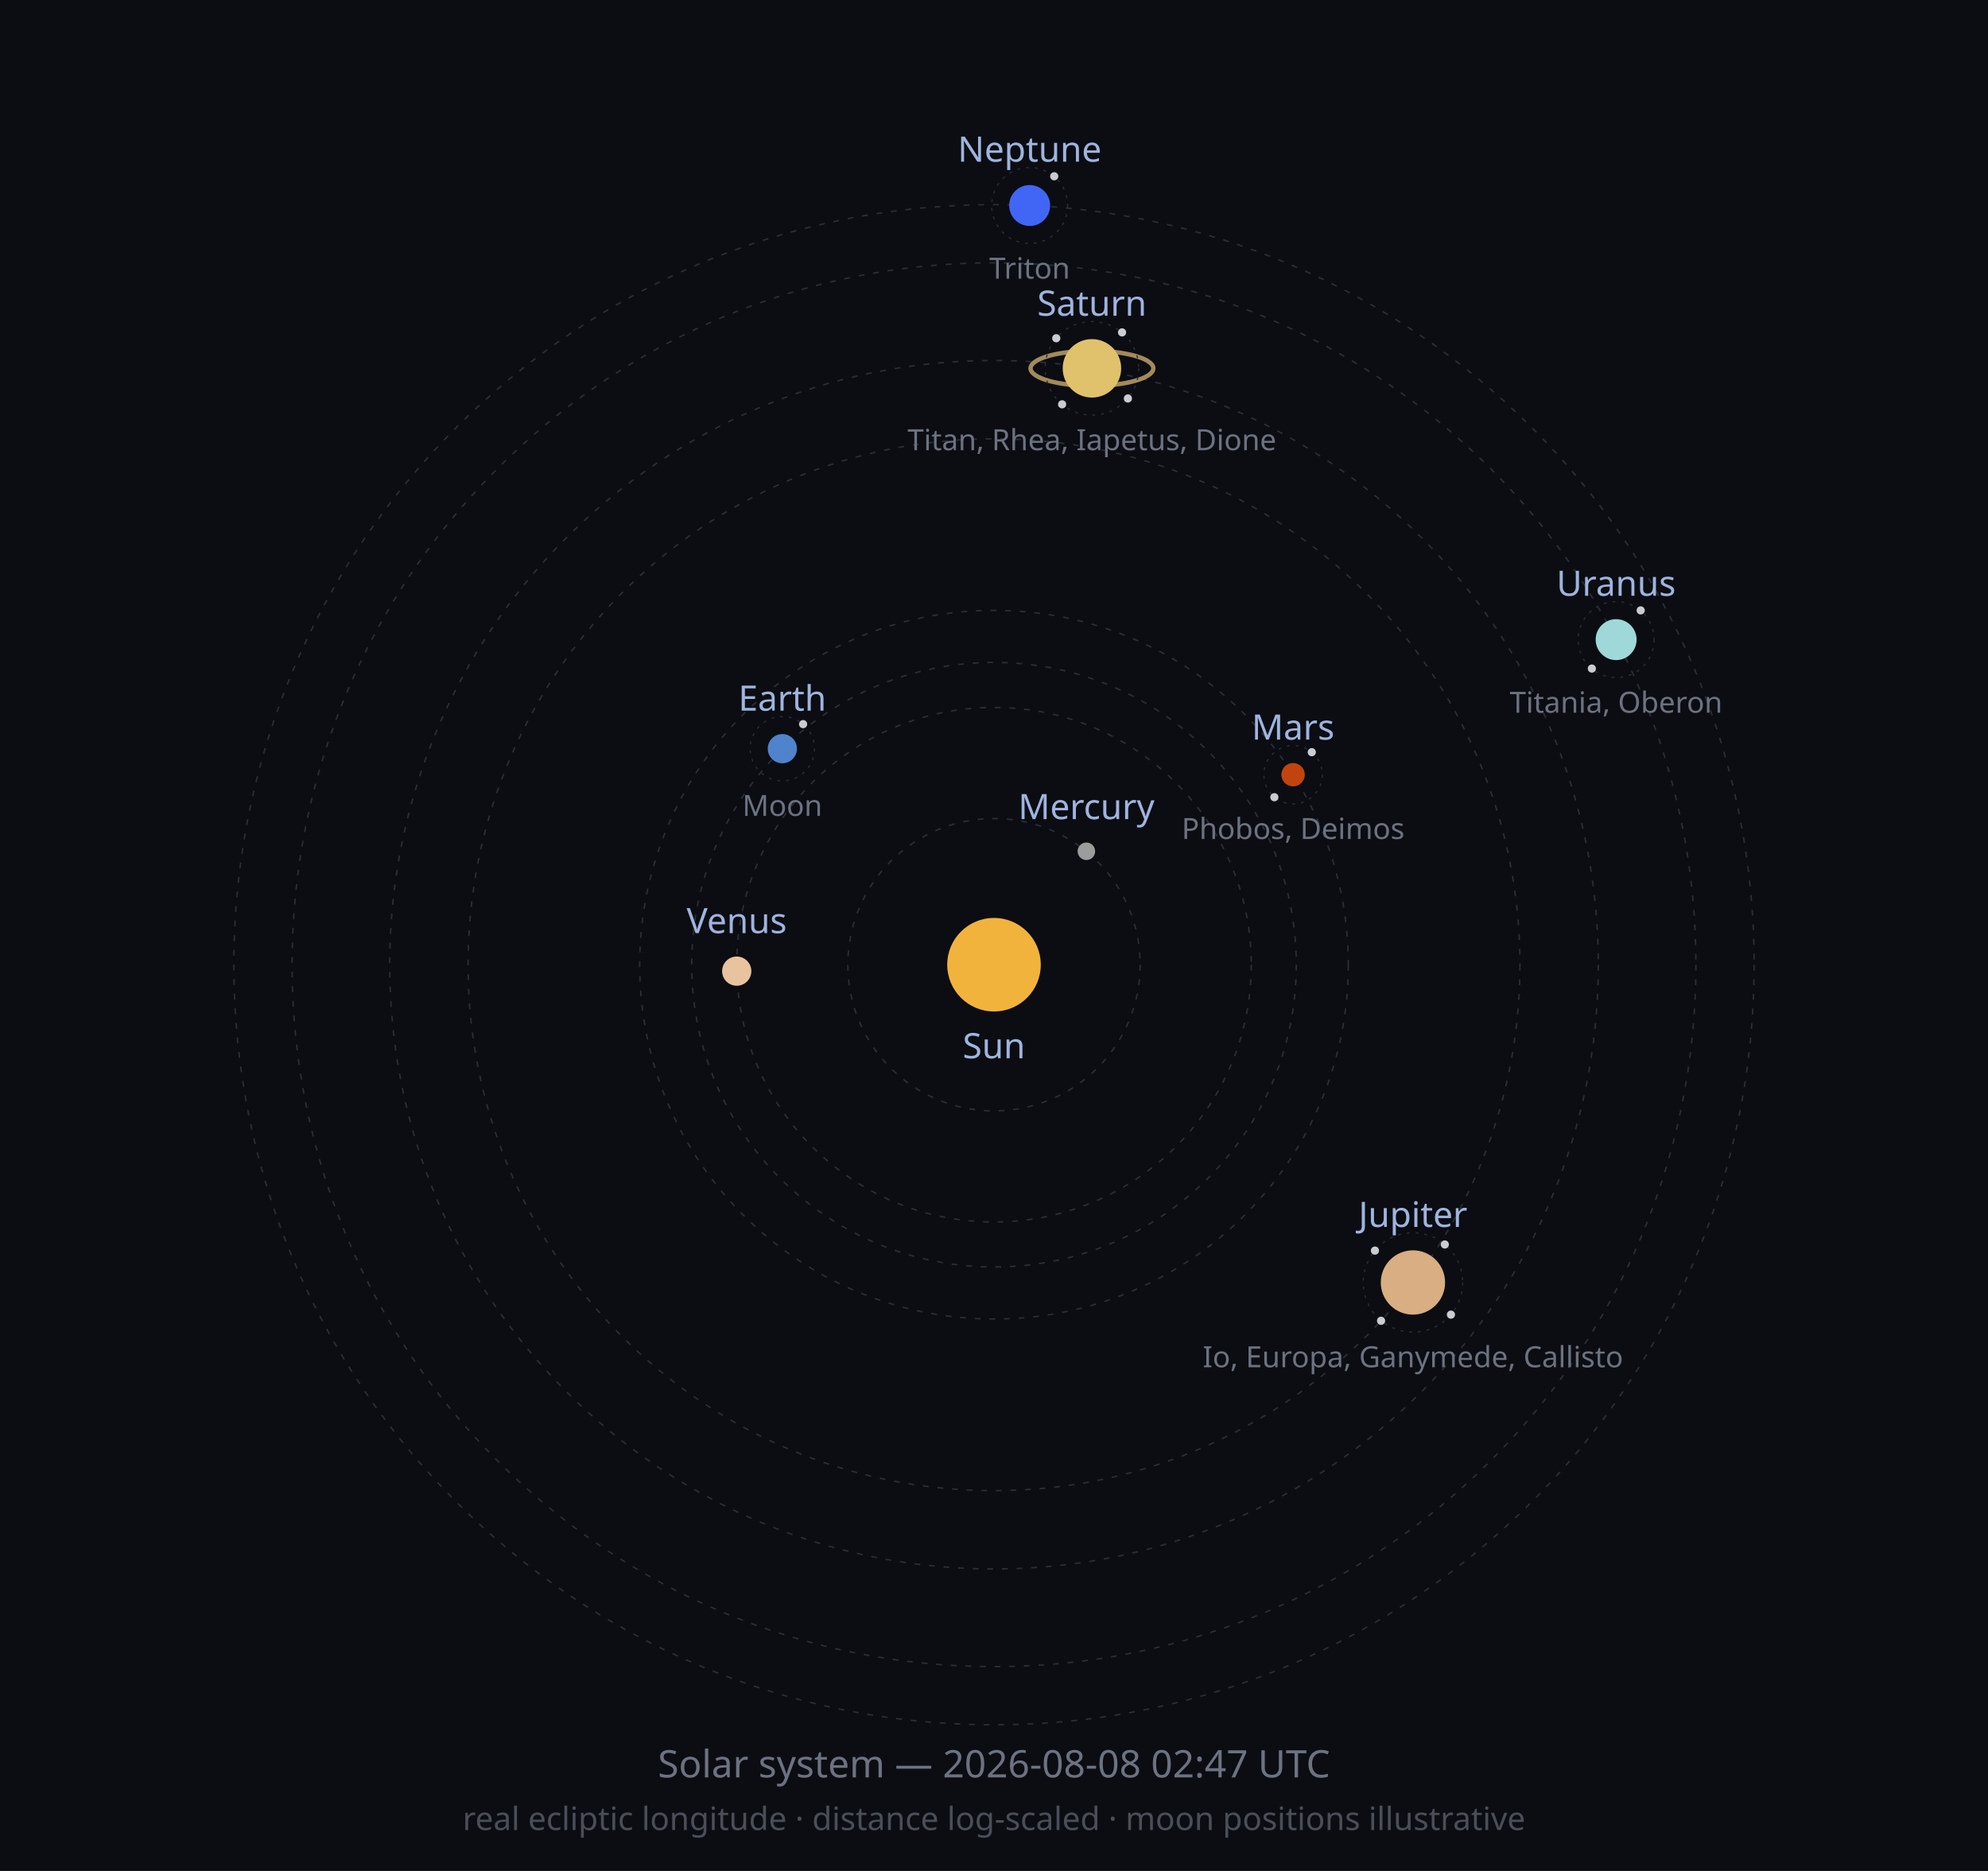
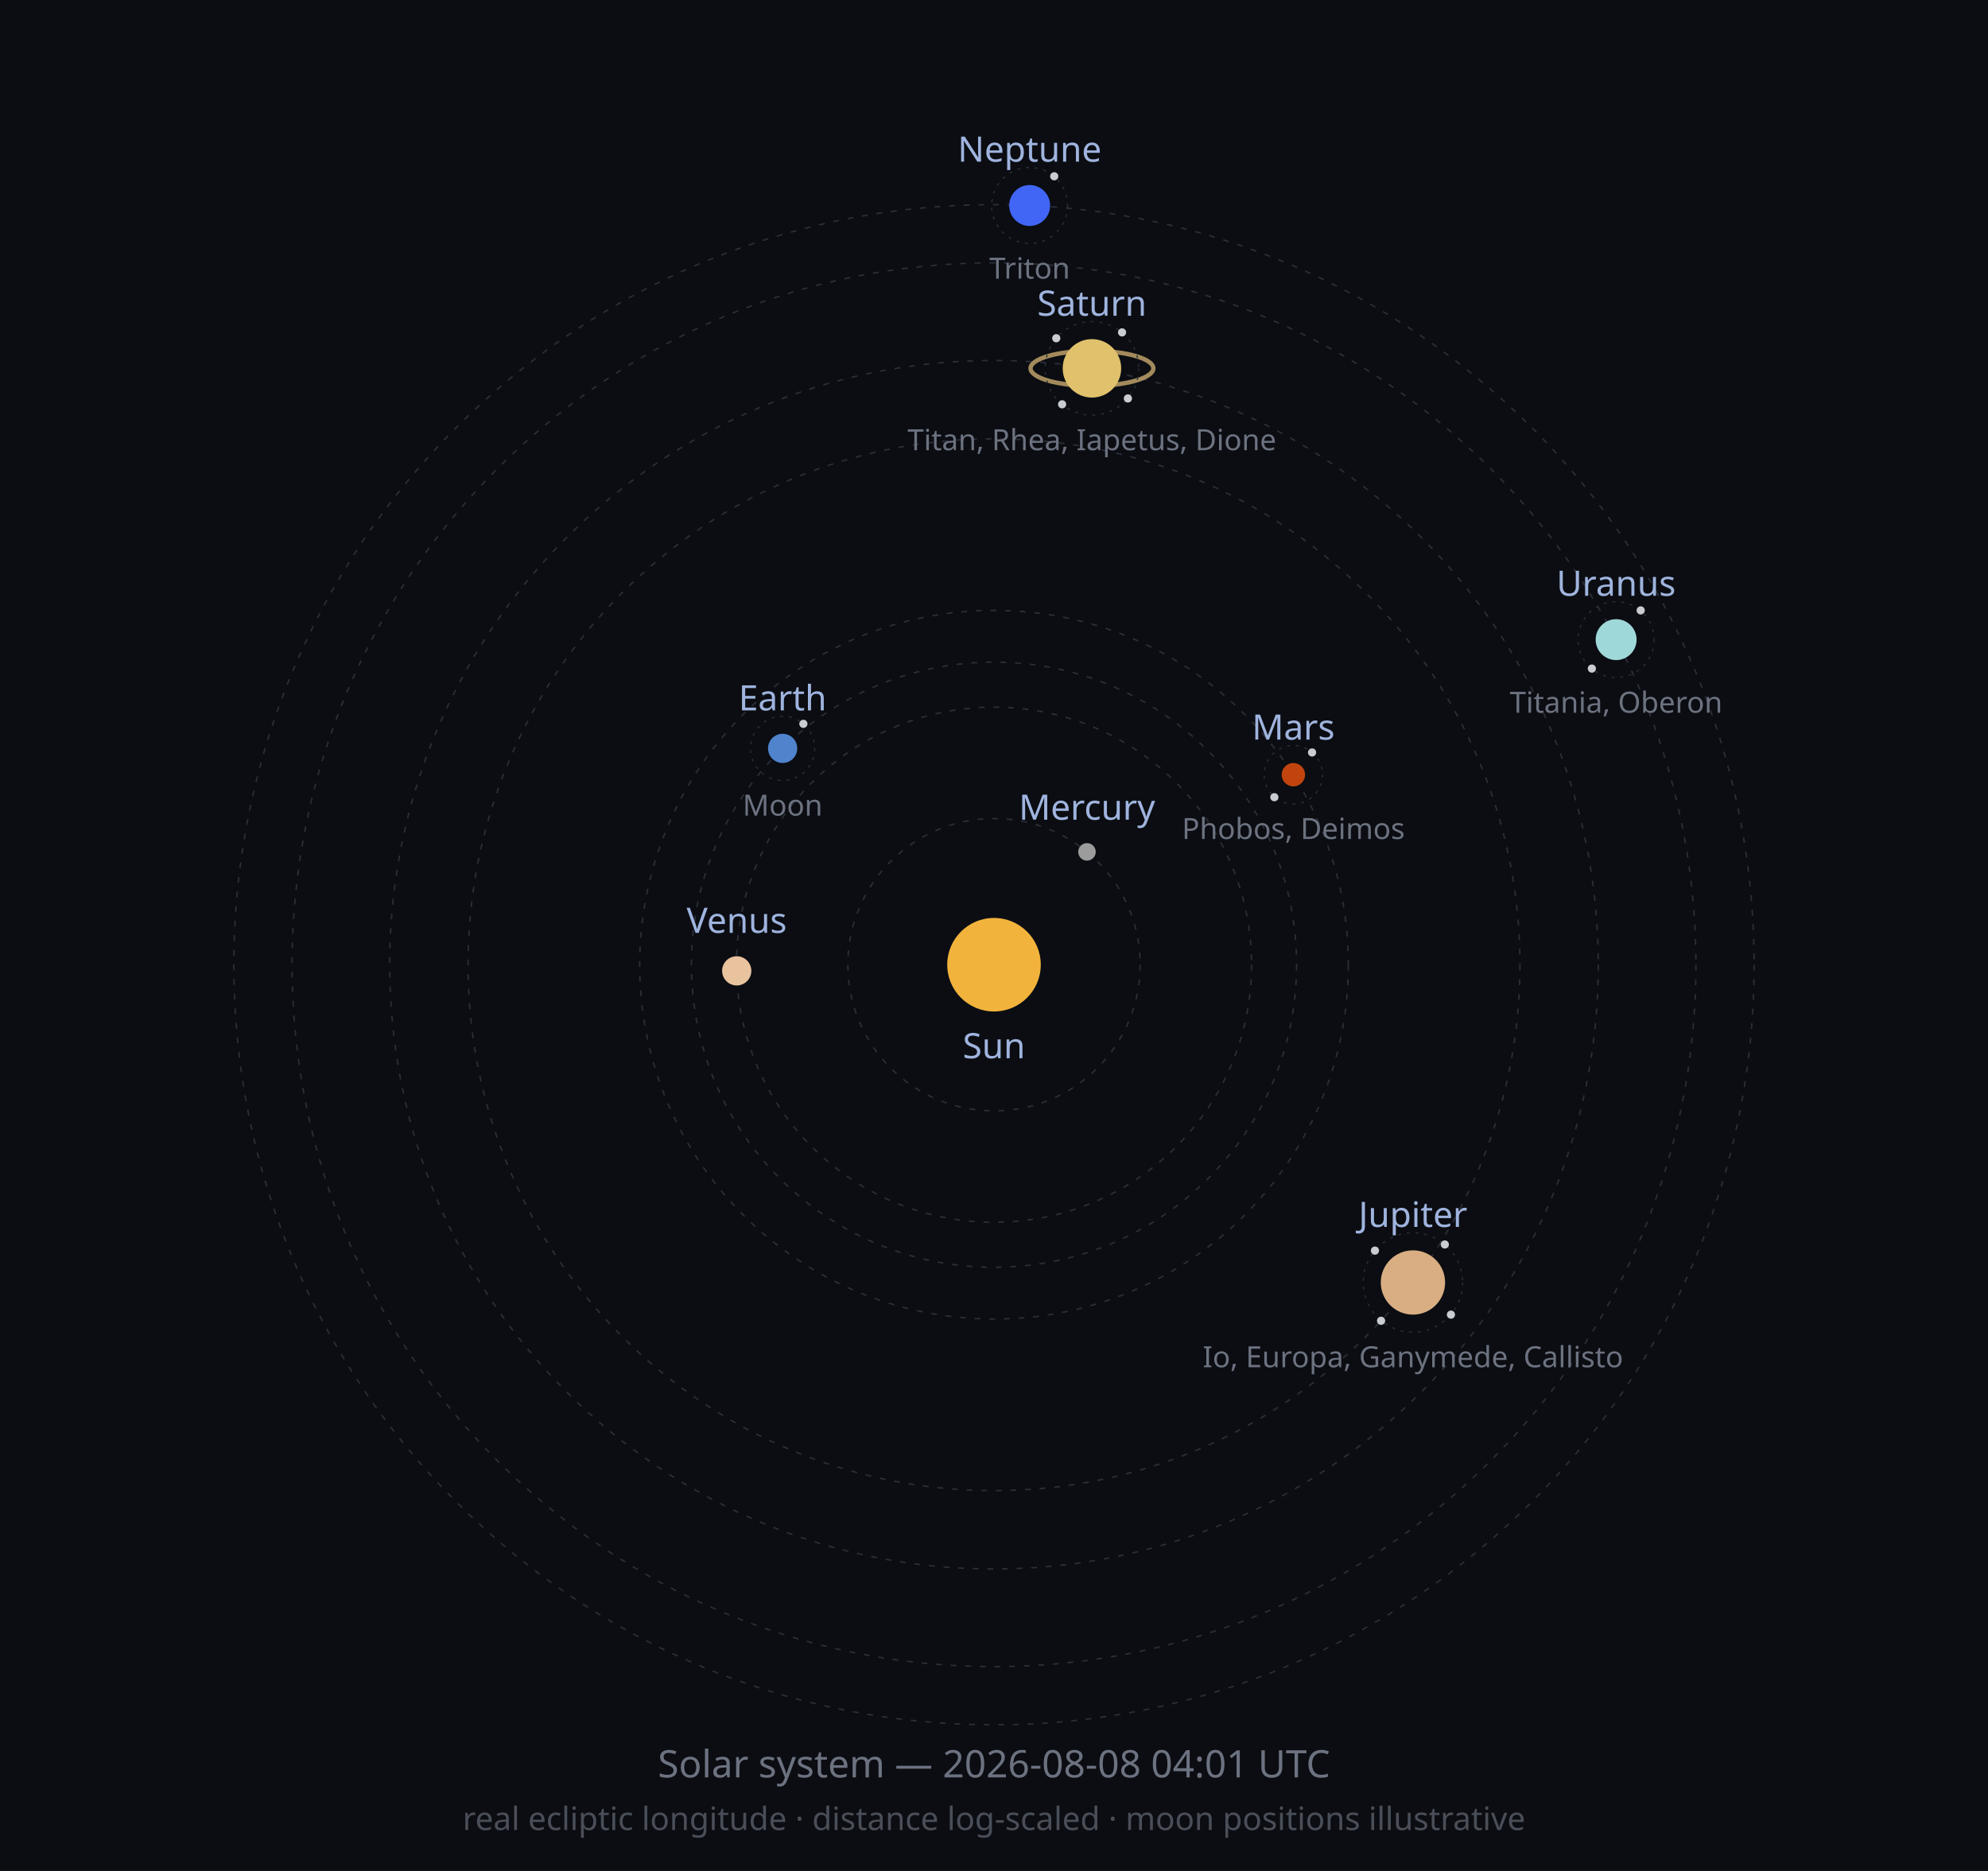
<svg xmlns="http://www.w3.org/2000/svg" width="680" height="640" viewBox="0 0 680 640" role="img">
  <defs>
    <marker id="arrow" viewBox="0 0 10 10" refX="8" refY="5" markerWidth="6" markerHeight="6" orient="auto-start-reverse">
      <path d="M2 1L8 5L2 9" fill="none" stroke="context-stroke" stroke-width="1.5" stroke-linecap="round" stroke-linejoin="round" />
    </marker>
  </defs>
  <style>
  .orbit { fill: none; stroke: #2A2E38; stroke-width: 0.5; stroke-dasharray: 2 3; }
  .moonorbit { fill: none; stroke: #2A2E38; stroke-width: 0.4; stroke-dasharray: 1 2; }
  .lbl { font-family: sans-serif; font-size: 12px; fill: #9FB4DE; }
  .moonlbl { font-family: sans-serif; font-size: 10px; fill: #6C7280; }
</style>
  <rect width="680" height="640" fill="#0B0D12" />
  <circle class="orbit" cx="340" cy="330" r="50.0" />
-   <circle class="orbit" cx="340" cy="330" r="88.0" />
-   <circle class="orbit" cx="340" cy="330" r="103.4" />
+   <circle class="orbit" cx="340" cy="330" r="88.1" />
+   <circle class="orbit" cx="340" cy="330" r="103.5" />
  <circle class="orbit" cx="340" cy="330" r="121.2" />
  <circle class="orbit" cx="340" cy="330" r="179.9" />
  <circle class="orbit" cx="340" cy="330" r="206.7" />
  <circle class="orbit" cx="340" cy="330" r="240.1" />
  <circle class="orbit" cx="340" cy="330" r="260.0" />
  <circle cx="340" cy="330" r="16" fill="#F2B33D" />
  <text class="lbl" x="340" y="362" text-anchor="middle">Sun</text>
-   <circle cx="371.6" cy="291.2" r="3" fill="#9C9C9C" />
-   <text class="lbl" x="371.6" y="280.2" text-anchor="middle">Mercury</text>
-   <circle cx="252.0" cy="332.2" r="5" fill="#E8C39E" />
-   <text class="lbl" x="252.0" y="319.2" text-anchor="middle">Venus</text>
-   <circle cx="267.6" cy="256.1" r="5" fill="#4F83CC" />
-   <circle class="moonorbit" cx="267.6" cy="256.1" r="11" />
-   <circle cx="274.7" cy="247.7" r="1.4" fill="#C9CDD3" />
-   <text class="moonlbl" x="267.6" y="279.1" text-anchor="middle">Moon</text>
-   <text class="lbl" x="267.6" y="243.1" text-anchor="middle">Earth</text>
-   <circle cx="442.3" cy="265.0" r="4" fill="#C1440E" />
-   <circle class="moonorbit" cx="442.3" cy="265.0" r="10" />
-   <circle cx="448.7" cy="257.3" r="1.4" fill="#C9CDD3" />
+   <circle cx="371.8" cy="291.4" r="3" fill="#9C9C9C" />
+   <text class="lbl" x="371.8" y="280.4" text-anchor="middle">Mercury</text>
+   <circle cx="252.0" cy="332.1" r="5" fill="#E8C39E" />
+   <text class="lbl" x="252.0" y="319.1" text-anchor="middle">Venus</text>
+   <circle cx="267.7" cy="256.0" r="5" fill="#4F83CC" />
+   <circle class="moonorbit" cx="267.7" cy="256.0" r="11" />
+   <circle cx="274.8" cy="247.6" r="1.4" fill="#C9CDD3" />
+   <text class="moonlbl" x="267.7" y="279.0" text-anchor="middle">Moon</text>
+   <text class="lbl" x="267.7" y="243.0" text-anchor="middle">Earth</text>
+   <circle cx="442.4" cy="265.0" r="4" fill="#C1440E" />
+   <circle class="moonorbit" cx="442.4" cy="265.0" r="10" />
+   <circle cx="448.8" cy="257.4" r="1.4" fill="#C9CDD3" />
  <circle cx="435.9" cy="272.7" r="1.4" fill="#C9CDD3" />
-   <text class="moonlbl" x="442.3" y="287.0" text-anchor="middle">Phobos, Deimos</text>
-   <text class="lbl" x="442.3" y="253.0" text-anchor="middle">Mars</text>
+   <text class="moonlbl" x="442.4" y="287.0" text-anchor="middle">Phobos, Deimos</text>
+   <text class="lbl" x="442.4" y="253.0" text-anchor="middle">Mars</text>
  <circle cx="483.3" cy="438.7" r="11" fill="#D8AE82" />
  <circle class="moonorbit" cx="483.3" cy="438.7" r="17" />
  <circle cx="494.2" cy="425.7" r="1.4" fill="#C9CDD3" />
  <circle cx="496.3" cy="449.7" r="1.4" fill="#C9CDD3" />
  <circle cx="472.4" cy="451.8" r="1.4" fill="#C9CDD3" />
  <circle cx="470.3" cy="427.8" r="1.4" fill="#C9CDD3" />
  <text class="moonlbl" x="483.3" y="467.7" text-anchor="middle">Io, Europa, Ganymede, Callisto</text>
  <text class="lbl" x="483.3" y="419.7" text-anchor="middle">Jupiter</text>
  <ellipse cx="373.5" cy="126.0" rx="21.0" ry="6.0" fill="none" stroke="#C9A96E" stroke-width="1.5" opacity="0.8" />
  <circle cx="373.5" cy="126.0" r="10" fill="#E0C16C" />
  <circle class="moonorbit" cx="373.5" cy="126.0" r="16" />
  <circle cx="383.8" cy="113.7" r="1.4" fill="#C9CDD3" />
  <circle cx="385.8" cy="136.3" r="1.4" fill="#C9CDD3" />
  <circle cx="363.3" cy="138.3" r="1.4" fill="#C9CDD3" />
  <circle cx="361.3" cy="115.7" r="1.4" fill="#C9CDD3" />
  <text class="moonlbl" x="373.5" y="154.0" text-anchor="middle">Titan, Rhea, Iapetus, Dione</text>
  <text class="lbl" x="373.5" y="108.0" text-anchor="middle">Saturn</text>
  <circle cx="552.8" cy="218.8" r="7" fill="#9FD8D8" />
  <circle class="moonorbit" cx="552.8" cy="218.8" r="13" />
  <circle cx="561.2" cy="208.8" r="1.4" fill="#C9CDD3" />
  <circle cx="544.5" cy="228.7" r="1.4" fill="#C9CDD3" />
  <text class="moonlbl" x="552.8" y="243.8" text-anchor="middle">Titania, Oberon</text>
  <text class="lbl" x="552.8" y="203.8" text-anchor="middle">Uranus</text>
  <circle cx="352.2" cy="70.3" r="7" fill="#4166F5" />
  <circle class="moonorbit" cx="352.2" cy="70.3" r="13" />
  <circle cx="360.6" cy="60.3" r="1.4" fill="#C9CDD3" />
  <text class="moonlbl" x="352.2" y="95.3" text-anchor="middle">Triton</text>
  <text class="lbl" x="352.2" y="55.3" text-anchor="middle">Neptune</text>
-   <text x="340" y="608" font-size="13" fill="#6C7280" text-anchor="middle" font-family="sans-serif">Solar system — 2026-08-08 02:47 UTC</text>
+   <text x="340" y="608" font-size="13" fill="#6C7280" text-anchor="middle" font-family="sans-serif">Solar system — 2026-08-08 04:01 UTC</text>
  <text x="340" y="626" font-size="11" fill="#4A4E58" text-anchor="middle" font-family="sans-serif">real ecliptic longitude · distance log-scaled · moon positions illustrative</text>
</svg>
